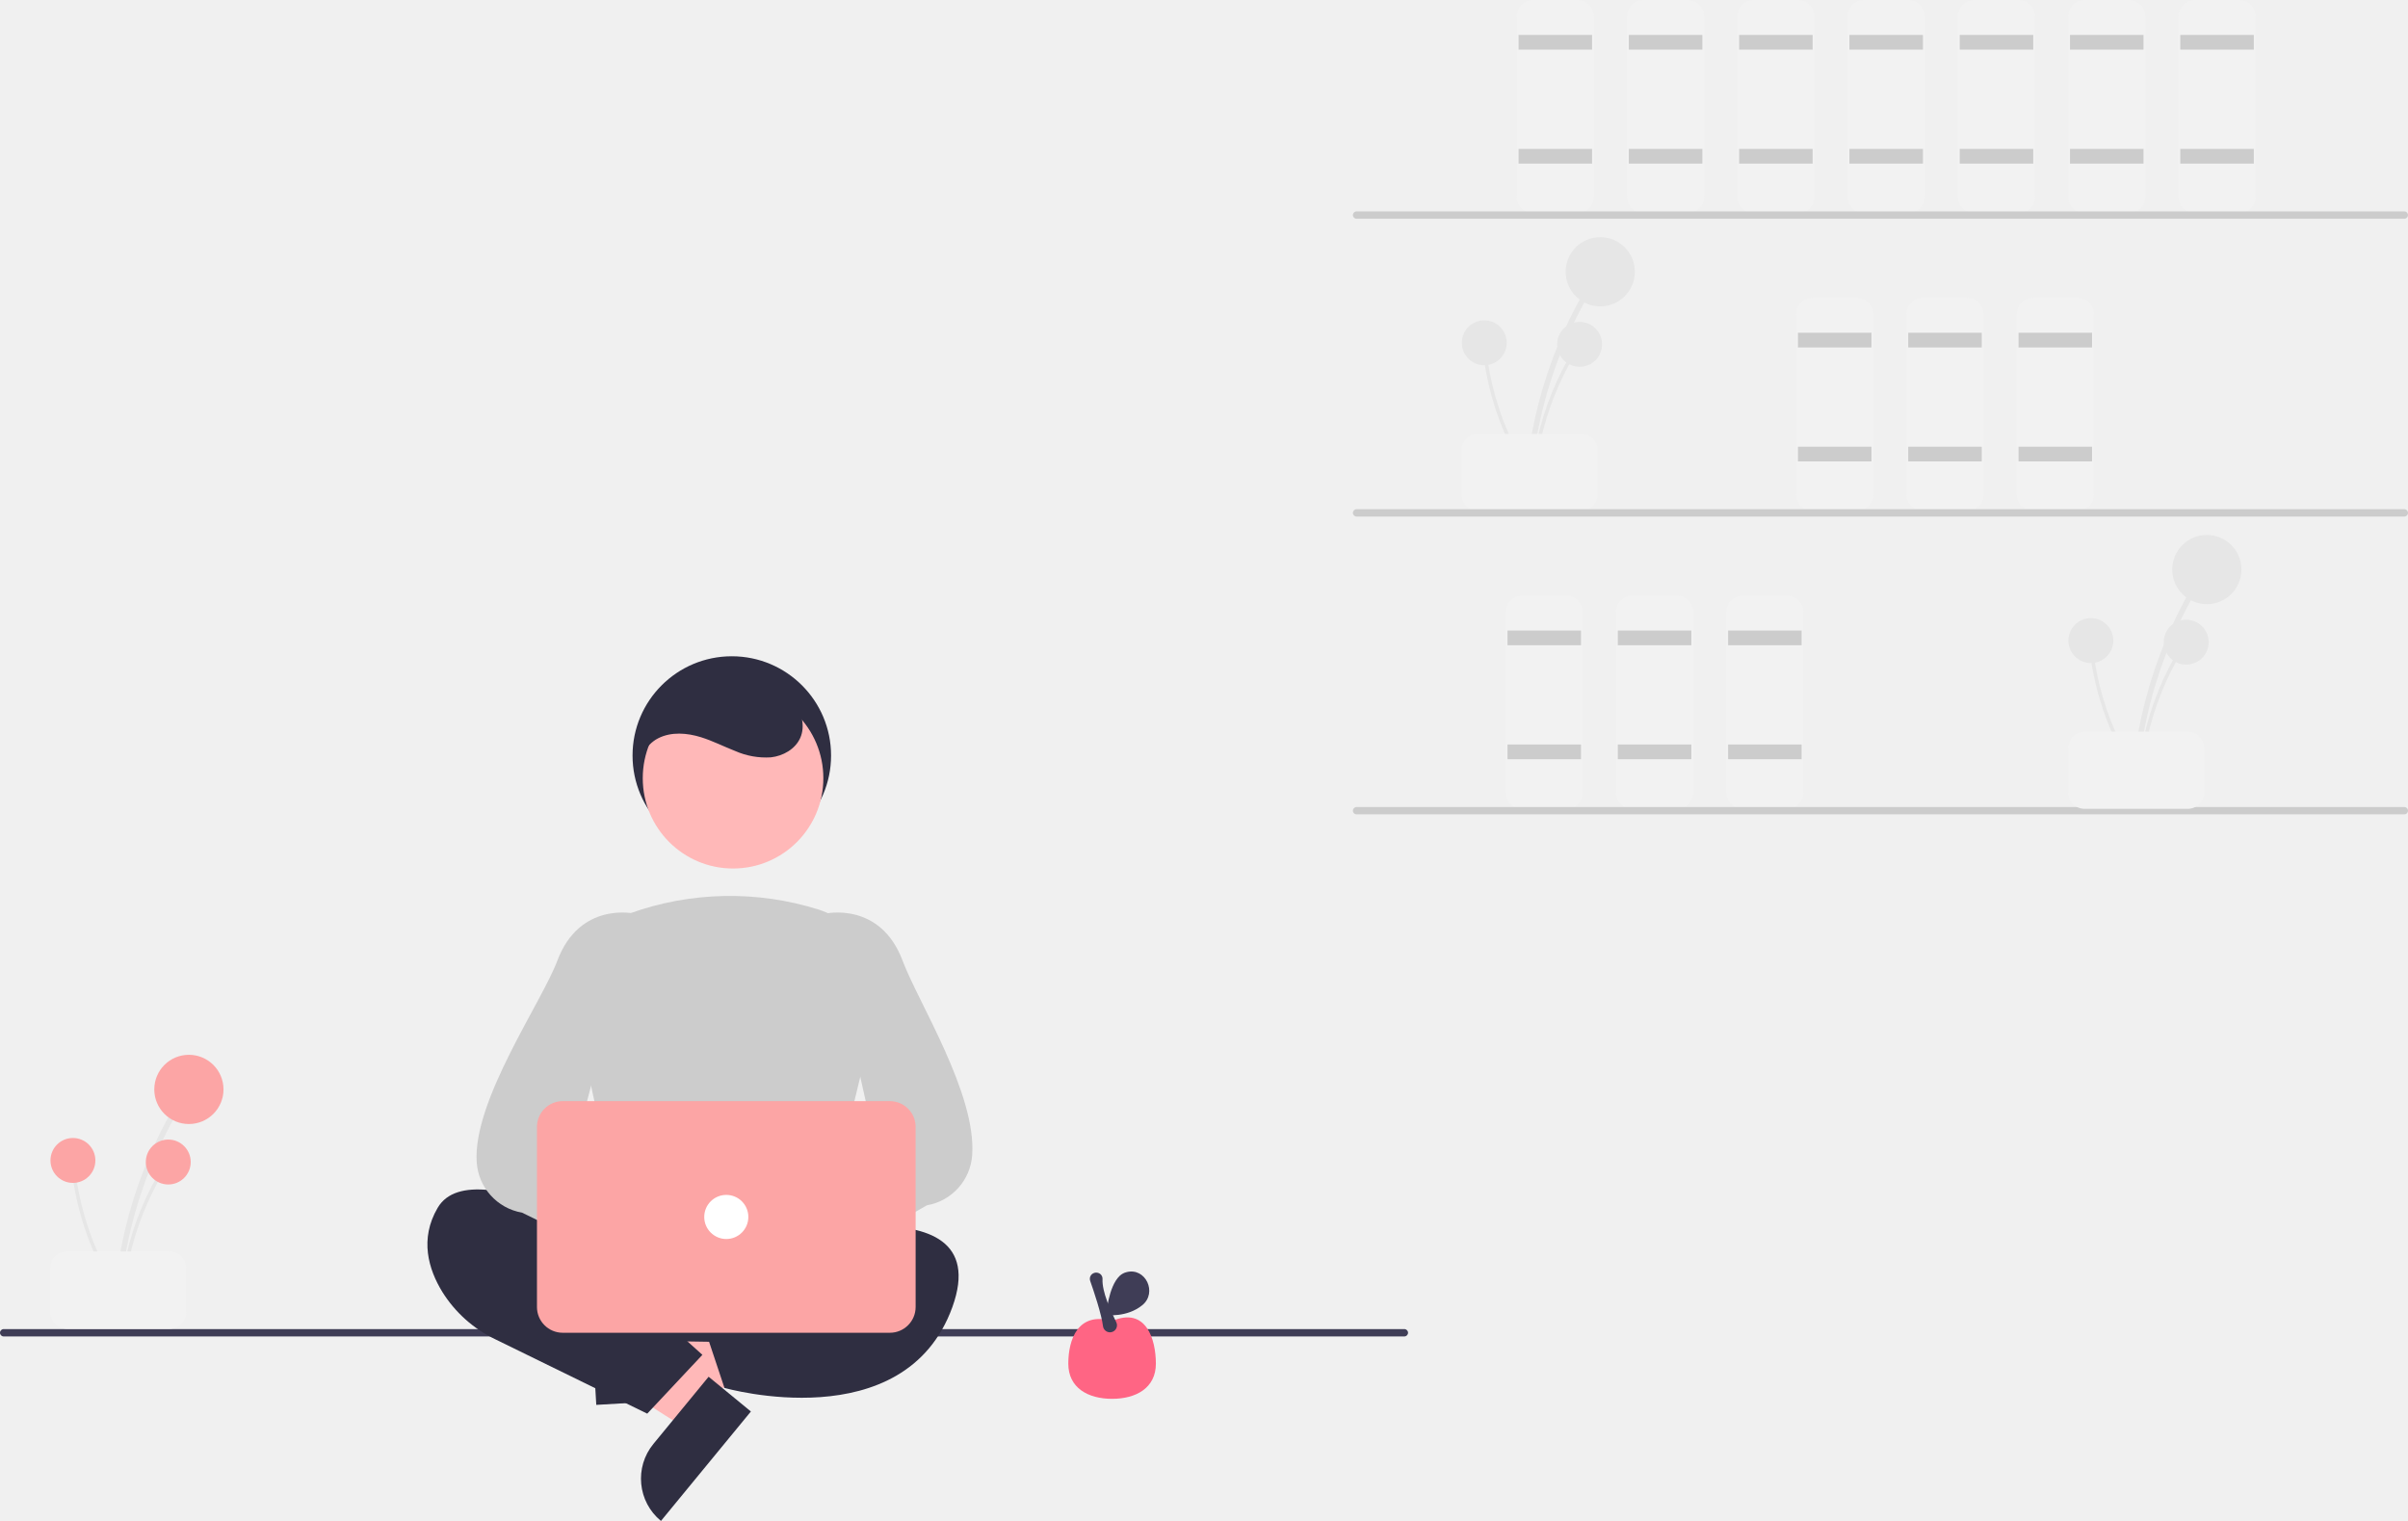
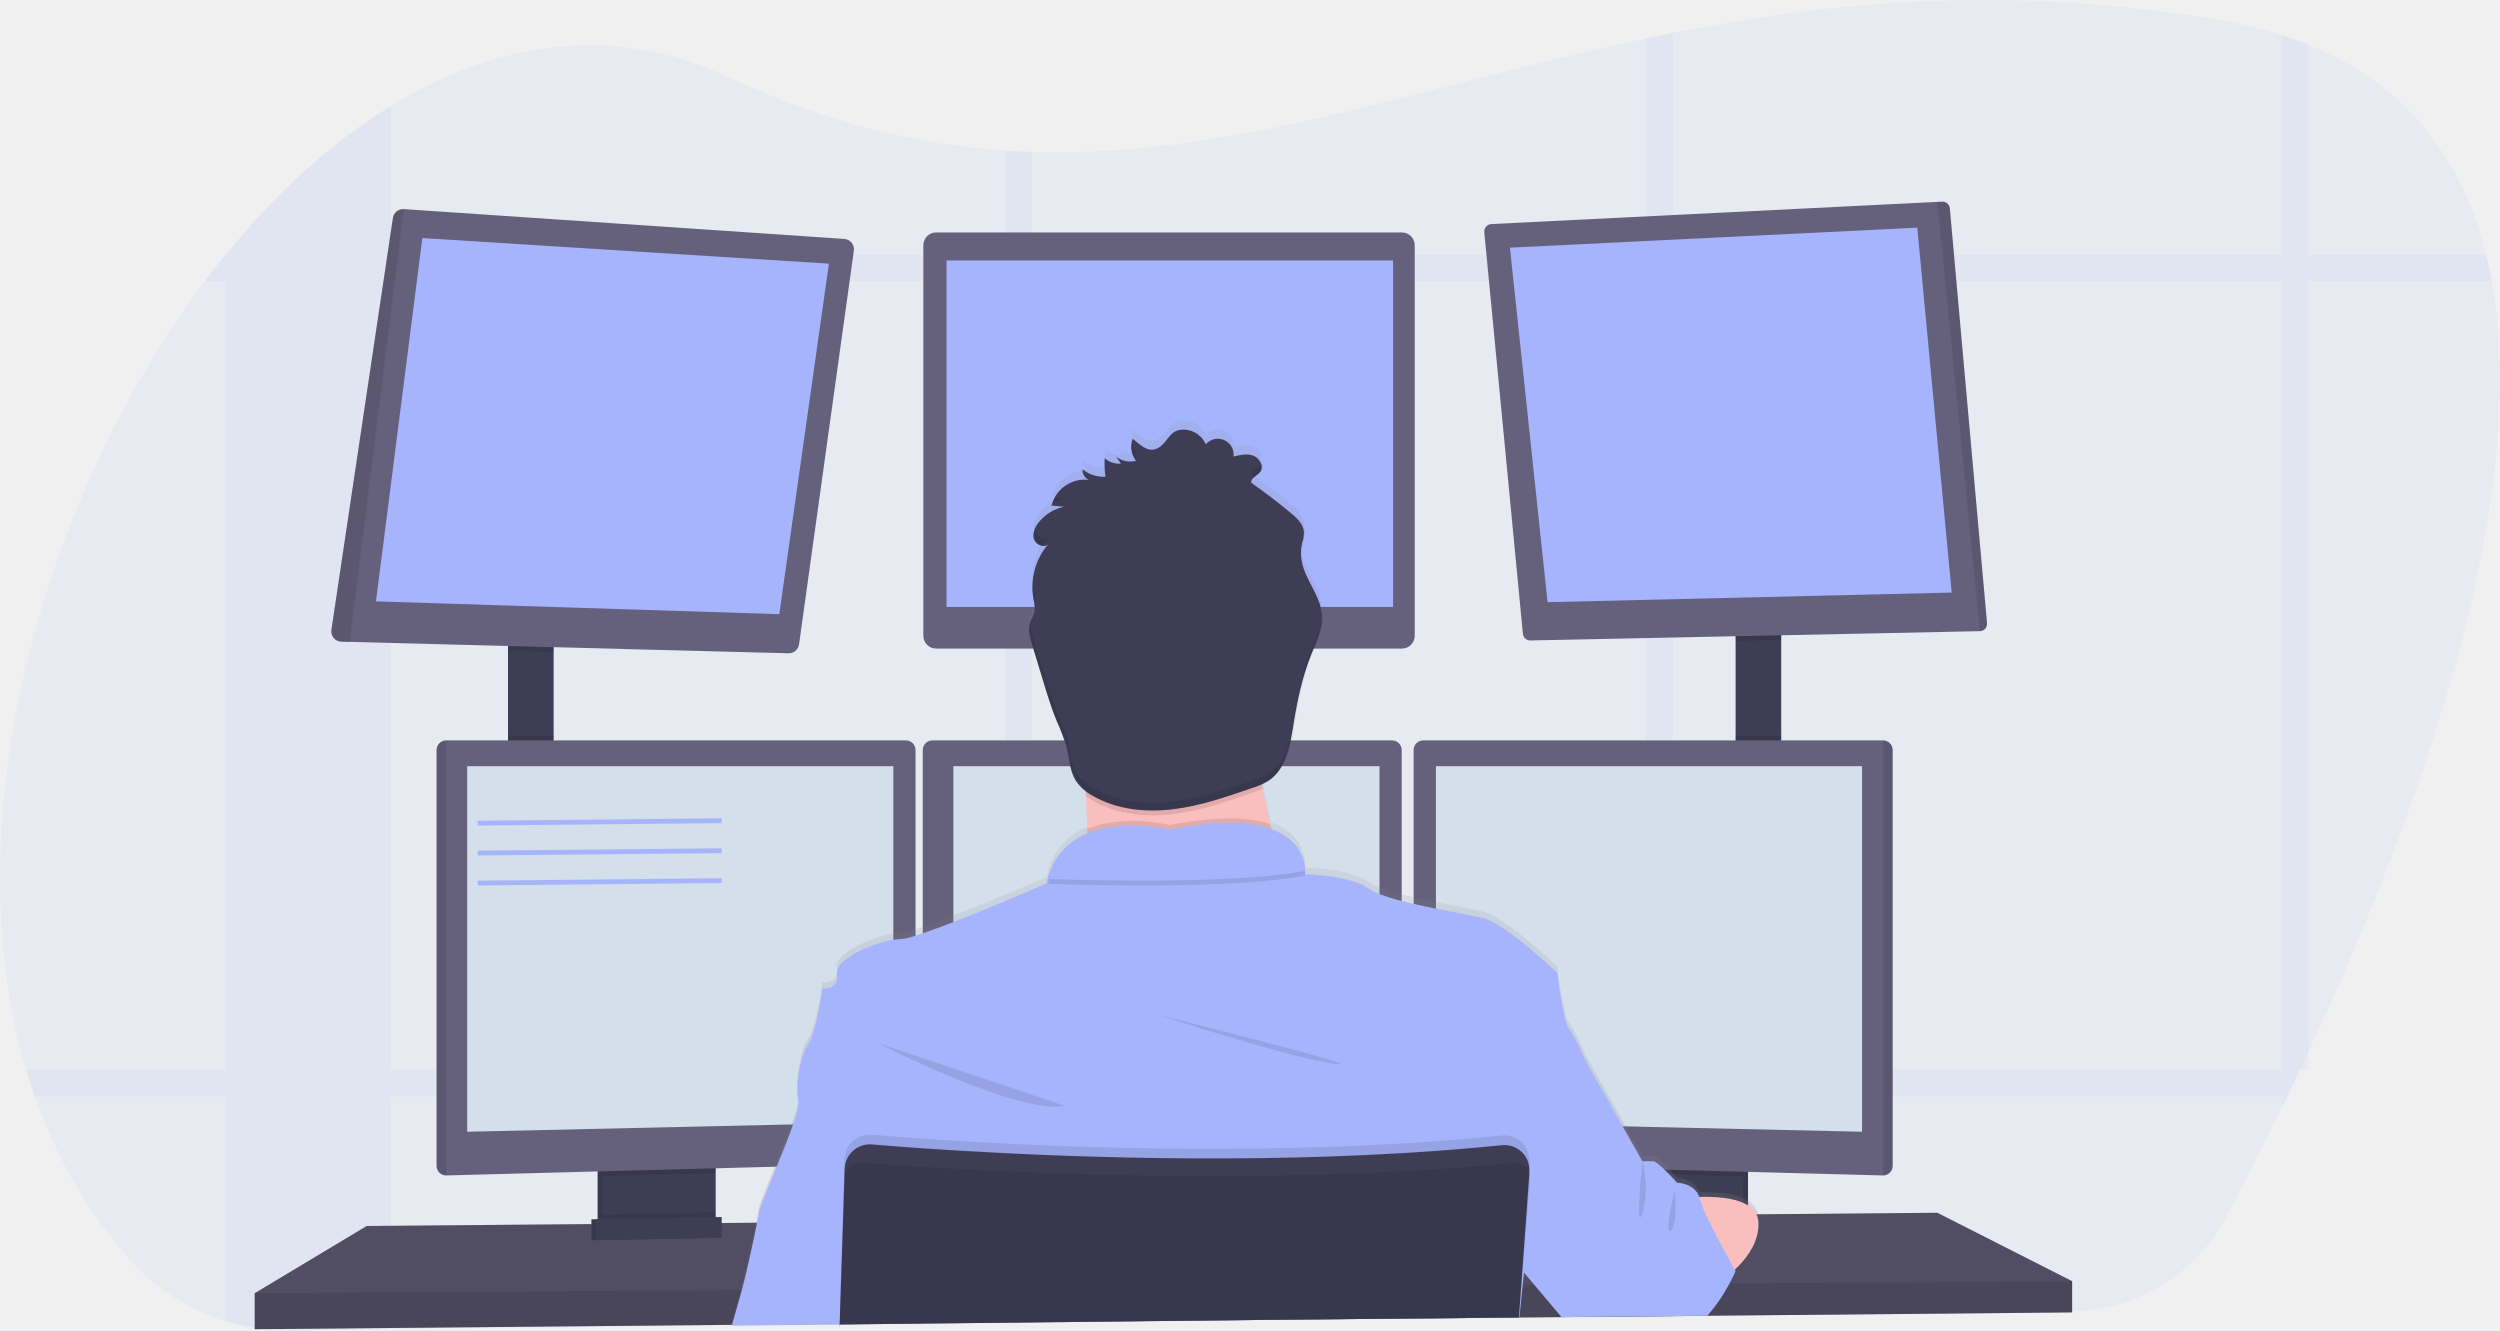
- <svg xmlns="http://www.w3.org/2000/svg" id="e4e579b4-5122-4d29-876c-085905a2d49a" data-name="Layer 1" width="655" height="413.68" viewBox="0 0 655 413.68">
-   <path d="M689.063,372.583a122.041,122.041,0,0,1,10.101-38.517q2.28-5.092,5.018-9.961a.744.744,0,0,0-1.284-.75,123.729,123.729,0,0,0-13.768,37.982q-1.034,5.584-1.554,11.246c-.088.952,1.399.946,1.486,0Z" transform="translate(-272.5 -243.1602)" fill="#e6e6e6" />
-   <circle cx="435.282" cy="73.914" r="9.414" fill="#e6e6e6" />
-   <path d="M690.026,372.833a79.174,79.174,0,0,1,6.553-24.988q1.479-3.304,3.255-6.462a.483.483,0,0,0-.833-.487,80.268,80.268,0,0,0-8.932,24.641q-.671,3.622-1.008,7.296c-.057.618.908.614.964,0Z" transform="translate(-272.5 -243.1602)" fill="#e6e6e6" />
-   <circle cx="429.67" cy="93.662" r="6.108" fill="#e6e6e6" />
-   <path d="M688.809,372.257a79.174,79.174,0,0,1-10.202-23.733q-.866-3.515-1.408-7.097a.483.483,0,0,0-.956.128,80.268,80.268,0,0,0,8.113,24.922q1.699,3.269,3.693,6.373c.335.522,1.093-.074.76-.593Z" transform="translate(-272.5 -243.1602)" fill="#e6e6e6" />
-   <circle cx="403.735" cy="93.233" r="6.108" fill="#e6e6e6" />
-   <path d="M670.059,377.66v-12a4.505,4.505,0,0,1,4.5-4.5h28a4.505,4.505,0,0,1,4.5,4.5v12a4.505,4.505,0,0,1-4.5,4.5h-28A4.505,4.505,0,0,1,670.059,377.66Z" transform="translate(-272.5 -243.1602)" fill="#f2f2f2" style="isolation:isolate" />
-   <path d="M701.559,301.16h-12a4.505,4.505,0,0,1-4.5-4.5v-49a4.505,4.505,0,0,1,4.5-4.5h12a4.505,4.505,0,0,1,4.5,4.5v49A4.505,4.505,0,0,1,701.559,301.16Z" transform="translate(-272.5 -243.1602)" fill="#f2f2f2" style="isolation:isolate" />
-   <rect x="413.059" y="9.5" width="20" height="4" fill="#ccc" />
-   <rect x="413.059" y="40.5" width="20" height="4" fill="#ccc" />
-   <path d="M731.559,301.16h-12a4.505,4.505,0,0,1-4.5-4.5v-49a4.505,4.505,0,0,1,4.5-4.5h12a4.505,4.505,0,0,1,4.5,4.5v49A4.505,4.505,0,0,1,731.559,301.16Z" transform="translate(-272.5 -243.1602)" fill="#f2f2f2" style="isolation:isolate" />
-   <rect x="443.059" y="9.5" width="20" height="4" fill="#ccc" />
-   <rect x="443.059" y="40.5" width="20" height="4" fill="#ccc" />
-   <path d="M761.559,301.16h-12a4.505,4.505,0,0,1-4.5-4.5v-49a4.505,4.505,0,0,1,4.5-4.5h12a4.505,4.505,0,0,1,4.5,4.5v49A4.505,4.505,0,0,1,761.559,301.16Z" transform="translate(-272.5 -243.1602)" fill="#f2f2f2" style="isolation:isolate" />
-   <rect x="473.059" y="9.5" width="20" height="4" fill="#ccc" />
-   <rect x="473.059" y="40.5" width="20" height="4" fill="#ccc" />
-   <path d="M777.559,382.16h-12a4.505,4.505,0,0,1-4.5-4.5v-49a4.505,4.505,0,0,1,4.5-4.5h12a4.505,4.505,0,0,1,4.5,4.5v49A4.505,4.505,0,0,1,777.559,382.16Z" transform="translate(-272.5 -243.1602)" fill="#f2f2f2" style="isolation:isolate" />
-   <rect x="489.059" y="90.5" width="20" height="4" fill="#ccc" />
-   <rect x="489.059" y="121.5" width="20" height="4" fill="#ccc" />
-   <path d="M807.559,382.16h-12a4.505,4.505,0,0,1-4.5-4.5v-49a4.505,4.505,0,0,1,4.5-4.5h12a4.505,4.505,0,0,1,4.5,4.5v49A4.505,4.505,0,0,1,807.559,382.16Z" transform="translate(-272.5 -243.1602)" fill="#f2f2f2" style="isolation:isolate" />
-   <rect x="519.059" y="90.5" width="20" height="4" fill="#ccc" />
-   <rect x="519.059" y="121.5" width="20" height="4" fill="#ccc" />
-   <path d="M837.559,382.16h-12a4.505,4.505,0,0,1-4.5-4.5v-49a4.505,4.505,0,0,1,4.5-4.5h12a4.505,4.505,0,0,1,4.5,4.5v49A4.505,4.505,0,0,1,837.559,382.16Z" transform="translate(-272.5 -243.1602)" fill="#f2f2f2" style="isolation:isolate" />
-   <rect x="549.059" y="90.5" width="20" height="4" fill="#ccc" />
-   <rect x="549.059" y="121.5" width="20" height="4" fill="#ccc" />
-   <path d="M698.559,463.16h-12a4.505,4.505,0,0,1-4.5-4.5v-49a4.505,4.505,0,0,1,4.5-4.5h12a4.505,4.505,0,0,1,4.5,4.5v49A4.505,4.505,0,0,1,698.559,463.16Z" transform="translate(-272.5 -243.1602)" fill="#f2f2f2" style="isolation:isolate" />
-   <rect x="410.059" y="171.5" width="20" height="4" fill="#ccc" />
-   <rect x="410.059" y="202.5" width="20" height="4" fill="#ccc" />
-   <path d="M728.559,463.16h-12a4.505,4.505,0,0,1-4.5-4.5v-49a4.505,4.505,0,0,1,4.5-4.5h12a4.505,4.505,0,0,1,4.5,4.5v49A4.505,4.505,0,0,1,728.559,463.16Z" transform="translate(-272.5 -243.1602)" fill="#f2f2f2" style="isolation:isolate" />
-   <rect x="440.059" y="171.5" width="20" height="4" fill="#ccc" />
-   <rect x="440.059" y="202.5" width="20" height="4" fill="#ccc" />
-   <path d="M758.559,463.16h-12a4.505,4.505,0,0,1-4.5-4.5v-49a4.505,4.505,0,0,1,4.5-4.5h12a4.505,4.505,0,0,1,4.5,4.5v49A4.505,4.505,0,0,1,758.559,463.16Z" transform="translate(-272.5 -243.1602)" fill="#f2f2f2" style="isolation:isolate" />
-   <rect x="470.059" y="171.5" width="20" height="4" fill="#ccc" />
-   <rect x="470.059" y="202.5" width="20" height="4" fill="#ccc" />
-   <path d="M791.559,301.16h-12a4.505,4.505,0,0,1-4.5-4.5v-49a4.505,4.505,0,0,1,4.5-4.5h12a4.505,4.505,0,0,1,4.5,4.5v49A4.505,4.505,0,0,1,791.559,301.16Z" transform="translate(-272.5 -243.1602)" fill="#f2f2f2" style="isolation:isolate" />
-   <rect x="503.059" y="9.5" width="20" height="4" fill="#ccc" />
-   <rect x="503.059" y="40.5" width="20" height="4" fill="#ccc" />
-   <path d="M821.559,301.16h-12a4.505,4.505,0,0,1-4.5-4.5v-49a4.505,4.505,0,0,1,4.5-4.5h12a4.505,4.505,0,0,1,4.5,4.5v49A4.505,4.505,0,0,1,821.559,301.16Z" transform="translate(-272.5 -243.1602)" fill="#f2f2f2" style="isolation:isolate" />
-   <rect x="533.059" y="9.5" width="20" height="4" fill="#ccc" />
-   <rect x="533.059" y="40.5" width="20" height="4" fill="#ccc" />
-   <path d="M851.559,301.16h-12a4.505,4.505,0,0,1-4.5-4.5v-49a4.505,4.505,0,0,1,4.5-4.5h12a4.505,4.505,0,0,1,4.5,4.5v49A4.505,4.505,0,0,1,851.559,301.16Z" transform="translate(-272.5 -243.1602)" fill="#f2f2f2" style="isolation:isolate" />
-   <rect x="563.059" y="9.5" width="20" height="4" fill="#ccc" />
-   <rect x="563.059" y="40.5" width="20" height="4" fill="#ccc" />
-   <path d="M881.559,301.16h-12a4.505,4.505,0,0,1-4.5-4.5v-49a4.505,4.505,0,0,1,4.5-4.5h12a4.505,4.505,0,0,1,4.5,4.5v49A4.505,4.505,0,0,1,881.559,301.16Z" transform="translate(-272.5 -243.1602)" fill="#f2f2f2" style="isolation:isolate" />
-   <rect x="593.059" y="9.5" width="20" height="4" fill="#ccc" />
-   <rect x="593.059" y="40.5" width="20" height="4" fill="#ccc" />
-   <path d="M926.5,302.66h-285a1,1,0,0,1,0-2h285a1,1,0,0,1,0,2Z" transform="translate(-272.5 -243.1602)" fill="#ccc" />
-   <path d="M926.5,383.66h-285a1,1,0,0,1,0-2h285a1,1,0,0,1,0,2Z" transform="translate(-272.5 -243.1602)" fill="#ccc" />
-   <path d="M926.5,464.66h-285a1,1,0,0,1,0-2h285a1,1,0,0,1,0,2Z" transform="translate(-272.5 -243.1602)" fill="#ccc" />
-   <path d="M854.063,453.583a122.041,122.041,0,0,1,10.101-38.517q2.28-5.092,5.018-9.961a.744.744,0,0,0-1.284-.75,123.729,123.729,0,0,0-13.768,37.982q-1.034,5.584-1.554,11.246c-.088.952,1.399.946,1.486,0Z" transform="translate(-272.5 -243.1602)" fill="#e6e6e6" />
-   <circle cx="600.282" cy="154.914" r="9.414" fill="#e6e6e6" />
-   <path d="M855.026,453.833a79.174,79.174,0,0,1,6.553-24.988q1.479-3.304,3.255-6.462a.483.483,0,0,0-.833-.487,80.268,80.268,0,0,0-8.932,24.641q-.671,3.622-1.008,7.296c-.057.618.908.614.964,0Z" transform="translate(-272.5 -243.1602)" fill="#e6e6e6" />
-   <circle cx="594.67" cy="174.662" r="6.108" fill="#e6e6e6" />
-   <path d="M853.809,453.257a79.174,79.174,0,0,1-10.202-23.733q-.866-3.515-1.408-7.097a.483.483,0,0,0-.956.128,80.268,80.268,0,0,0,8.113,24.922q1.699,3.269,3.693,6.373c.335.522,1.093-.074.76-.593Z" transform="translate(-272.5 -243.1602)" fill="#e6e6e6" />
-   <circle cx="568.735" cy="174.233" r="6.108" fill="#e6e6e6" />
-   <path d="M835.059,458.66v-12a4.505,4.505,0,0,1,4.5-4.5h28a4.505,4.505,0,0,1,4.5,4.5v12a4.505,4.505,0,0,1-4.5,4.5h-28A4.505,4.505,0,0,1,835.059,458.66Z" transform="translate(-272.5 -243.1602)" fill="#f2f2f2" style="isolation:isolate" />
-   <path d="M654.5,606.66h-381a1,1,0,0,1,0-2h381a1,1,0,0,1,0,2Z" transform="translate(-272.5 -243.1602)" fill="#3f3d56" />
-   <circle cx="199.059" cy="205.5" r="27" fill="#2f2e41" />
-   <polygon points="173.405 378.826 172.69 366.588 219.556 358.003 220.612 376.067 173.405 378.826" fill="#ffb8b8" />
-   <path d="M436.622,598.163h23.644a0,0,0,0,1,0,0v14.887a0,0,0,0,1,0,0H421.735a0,0,0,0,1,0,0v0A14.887,14.887,0,0,1,436.622,598.163Z" transform="translate(747.3404 -113.1422) rotate(86.65462)" fill="#2f2e41" />
-   <polygon points="193.789 378.714 186.004 388.185 145.768 362.666 157.257 348.688 193.789 378.714" fill="#ffb8b8" />
-   <path d="M454.39,629.787h23.644a0,0,0,0,1,0,0v14.887a0,0,0,0,1,0,0H439.503a0,0,0,0,1,0,0v0A14.887,14.887,0,0,1,454.39,629.787Z" transform="translate(-597.3196 343.8614) rotate(-50.58212)" fill="#2f2e41" />
-   <path d="M443.887,577.83l-5.32,25.079a4,4,0,0,0,3.848,4.83l52.298.844a4,4,0,0,0,4.004-4.695l-4.575-25.922a4,4,0,0,0-3.939-3.305H447.8A4,4,0,0,0,443.887,577.83Z" transform="translate(-272.5 -243.1602)" fill="#2f2e41" />
-   <path d="M452.559,586.66s-51-32-61-15c-5,8.5-2.5,16.75,1.25,22.875a34.631,34.631,0,0,0,14.402,12.891l41.347,20.234,15-16-10-9Z" transform="translate(-272.5 -243.1602)" fill="#2f2e41" />
-   <path d="M478.559,581.66s66-19,53,17-62,22-62,22l-5-15,17-12Z" transform="translate(-272.5 -243.1602)" fill="#2f2e41" />
-   <circle cx="199.398" cy="211.665" r="24.561" fill="#ffb8b8" />
-   <path d="M473.185,585.629a131.994,131.994,0,0,1-30.257-3.986l-.292-.08-13.706-63.045a23.225,23.225,0,0,1,14.933-26.943,80.46,80.46,0,0,1,51.3-1.024h0a23.47,23.47,0,0,1,15.635,27.765l-15.308,63.195-.216.103C488.911,584.626,480.956,585.629,473.185,585.629Z" transform="translate(-272.5 -243.1602)" fill="#ccc" />
-   <path d="M454.774,590.527a10.056,10.056,0,0,1,14.475-5.312l26.987-23.425,2.442,18.408-26.001,19.422a10.11,10.11,0,0,1-17.902-9.094Z" transform="translate(-272.5 -243.1602)" fill="#ffb8b8" />
-   <path d="M480.512,595.636a4.534,4.534,0,0,1-1.296-.19,4.453,4.453,0,0,1-2.962-2.816l-3.257-9.229a4.472,4.472,0,0,1,1.302-4.902l36.769-22.074L496.573,491.763l.369-.089c.15-.037,15-3.417,21.086,12.811,4.261,11.365,20.031,36.077,18.919,52.776a14.885,14.885,0,0,1-12.322,13.728l-41.388,23.713A4.456,4.456,0,0,1,480.512,595.636Z" transform="translate(-272.5 -243.1602)" fill="#ccc" />
-   <path d="M484.636,588.333a10.056,10.056,0,0,0-14.475-5.312l-26.986-23.425-2.442,18.408,26.001,19.422a10.11,10.11,0,0,0,17.902-9.094Z" transform="translate(-272.5 -243.1602)" fill="#ffb8b8" />
-   <path d="M461.606,595.636a4.456,4.456,0,0,1-2.724-.935l-44.388-21.713a14.885,14.885,0,0,1-12.322-13.728c-1.113-16.699,17.657-43.411,21.919-54.776,6.085-16.228,20.936-12.849,21.086-12.811l.369.089L428.051,558.424l39.769,20.074a4.472,4.472,0,0,1,1.302,4.902l-3.257,9.229a4.453,4.453,0,0,1-2.962,2.816A4.535,4.535,0,0,1,461.606,595.636Z" transform="translate(-272.5 -243.1602)" fill="#ccc" />
-   <path d="M514.559,605.66h-89a7.008,7.008,0,0,1-7-7v-49a7.008,7.008,0,0,1,7-7h89a7.008,7.008,0,0,1,7,7v49A7.008,7.008,0,0,1,514.559,605.66Z" transform="translate(-272.5 -243.1602)" fill="#fca5a5" />
-   <circle cx="197.559" cy="331" r="6" fill="#fff" />
-   <path d="M447.091,453.826c-1.456-3.692.933-8.092,4.476-9.881s7.818-1.448,11.608-.27c3.185.991,6.17,2.526,9.277,3.738a20.762,20.762,0,0,0,9.753,1.737c3.314-.374,6.613-2.233,7.969-5.28,1.406-3.159.45-7.013-1.715-9.709a18.799,18.799,0,0,0-8.612-5.535c-7.308-2.574-15.748-2.65-22.532,1.093s-11.394,11.71-9.992,19.33" transform="translate(-272.5 -243.1602)" fill="#2f2e41" />
-   <path d="M305.162,594.979A122.042,122.042,0,0,1,315.263,556.461q2.28-5.092,5.018-9.961a.744.744,0,0,0-1.284-.75,123.728,123.728,0,0,0-13.768,37.982q-1.034,5.584-1.554,11.246c-.088.952,1.399.946,1.486,0Z" transform="translate(-272.5 -243.1602)" fill="#e6e6e6" />
-   <circle cx="51.381" cy="296.31" r="9.414" fill="#fca5a5" />
-   <path d="M306.125,595.229a79.174,79.174,0,0,1,6.553-24.988q1.479-3.304,3.255-6.462a.483.483,0,0,0-.833-.487,80.269,80.269,0,0,0-8.932,24.641q-.671,3.622-1.008,7.296c-.057.618.908.614.964,0Z" transform="translate(-272.5 -243.1602)" fill="#e6e6e6" />
-   <circle cx="45.769" cy="316.058" r="6.108" fill="#fca5a5" />
-   <path d="M304.908,594.652a79.174,79.174,0,0,1-10.202-23.733q-.866-3.515-1.408-7.097a.483.483,0,0,0-.956.128,80.268,80.268,0,0,0,8.113,24.922q1.699,3.269,3.693,6.373c.335.522,1.093-.074.76-.593Z" transform="translate(-272.5 -243.1602)" fill="#e6e6e6" />
-   <circle cx="19.835" cy="315.629" r="6.108" fill="#fca5a5" />
-   <path d="M286.159,600.056v-12a4.505,4.505,0,0,1,4.5-4.5h28a4.505,4.505,0,0,1,4.5,4.5v12a4.505,4.505,0,0,1-4.5,4.5h-28A4.505,4.505,0,0,1,286.159,600.056Z" transform="translate(-272.5 -243.1602)" fill="#f2f2f2" style="isolation:isolate" />
-   <path d="M586.909,614.061c0,6.577-5.332,9.567-11.909,9.567s-11.909-2.99-11.909-9.567S565.738,599.81,575,602.456C584.262,598.487,586.909,607.484,586.909,614.061Z" transform="translate(-272.5 -243.1602)" fill="#ff6584" />
-   <path d="M574.42,605.537a1.904,1.904,0,0,1-1.891-1.659c-.394-3.281-2.568-9.708-3.484-12.318l-0-.001a1.703,1.703,0,0,1,.22-1.566,1.787,1.787,0,0,1,2.663-.192,1.705,1.705,0,0,1,.468,1.276c-.179,3.351,2.263,8.765,3.735,11.694a1.908,1.908,0,0,1-1.51,2.756A1.763,1.763,0,0,1,574.42,605.537Z" transform="translate(-272.5 -243.1602)" fill="#3f3d56" />
-   <path d="M583.232,598.146c4.134-3.383.891-10.308-4.283-8.978a4.178,4.178,0,0,0-1.864.994c-3.174,2.998-3.666,10.669-3.666,10.669S579.024,601.59,583.232,598.146Z" transform="translate(-272.5 -243.1602)" fill="#3f3d56" />
+ <svg xmlns="http://www.w3.org/2000/svg" id="59725d3d-bdd8-4af0-9b66-49b8d09410bc" data-name="Layer 1" width="1041.32" height="554.17" viewBox="0 0 1041.32 554.17">
+   <defs>
+     <linearGradient id="dff037aa-d578-4bab-81e7-399360663117" x1="597.75" y1="725.44" x2="597.75" y2="347.69" gradientUnits="userSpaceOnUse">
+       <stop offset="0" stop-color="gray" stop-opacity="0.25" />
+       <stop offset="0.54" stop-color="gray" stop-opacity="0.12" />
+       <stop offset="1" stop-color="gray" stop-opacity="0.1" />
+     </linearGradient>
+   </defs>
+   <path d="M1040.82,611.12q-1.74,3.75-3.47,7.4-2.7,5.67-5.33,11.12c-.78,1.61-1.56,3.19-2.32,4.77-8.6,17.57-16.63,33.11-23.45,45.89A73.21,73.21,0,0,1,942.44,719l-151.65,1.65h-1.6l-13,.14-11.12.12-34.1.37-1.38,0-17.36.19h-.53l-107,1.16-95.51,1-11.11.12-69,.75H429l-44.75.48h-.48l-141.5,1.53-42.33.46a88.07,88.07,0,0,1-26.67-3.82,86.39,86.39,0,0,1-39.09-24.75C116,678.37,102.75,655,93.85,629.64q-1.93-5.49-3.6-11.12C59.44,514.37,97,380,164.6,290.08q4.25-5.64,8.64-11l.07-.08c20.79-25.52,44.1-46.84,68.93-62,44-26.91,92.75-34.49,140.7-11.9,40.57,19.12,78.45,28.11,115.17,30.55,3.71.24,7.42.42,11.11.53,84.23,2.65,163.17-27.7,255.87-47.29,3.69-.78,7.39-1.55,11.12-2.28,66.13-13.16,139.49-20.1,226.73-5.51a189.09,189.09,0,0,1,26.76,6.4q5.77,1.86,11.12,4c41.64,16.94,64.35,48.24,74,87.46q1.37,5.46,2.37,11.11C1134.3,384.41,1084.19,518.23,1040.82,611.12Z" transform="translate(-79.34 -172.91)" fill="#a5b4fc" opacity="0.1" />
+   <g opacity="0.1">
+     <path d="M242.24,217V726.62l-42.33.46a88.07,88.07,0,0,1-26.67-3.82V279h.07C194.1,253.45,217.41,232.13,242.24,217Z" transform="translate(-79.34 -172.91)" fill="#a5b4fc" />
+     <path d="M1117.24,290.08H164.6q4.25-5.64,8.64-11V279h941.63Q1116.24,284.43,1117.24,290.08Z" transform="translate(-79.34 -172.91)" fill="#a5b4fc" />
+     <path d="M1040.82,191.51v427h-3.47q-2.7,5.67-5.33,11.12c-.78,1.61-1.56,3.19-2.32,4.77V187.47Q1035.47,189.33,1040.82,191.51Z" transform="translate(-79.34 -172.91)" fill="#a5b4fc" />
+     <path d="M776.21,186.58V720.83l-11.12.12V188.86C768.78,188.08,772.48,187.31,776.21,186.58Z" transform="translate(-79.34 -172.91)" fill="#a5b4fc" />
+     <path d="M509.22,236.15V723.73l-11.11.12V235.62C501.82,235.86,505.53,236,509.22,236.15Z" transform="translate(-79.34 -172.91)" fill="#a5b4fc" />
+     <path d="M1037.35,618.52q-2.7,5.67-5.33,11.12H93.85q-1.93-5.49-3.6-11.12Z" transform="translate(-79.34 -172.91)" fill="#a5b4fc" />
+   </g>
+   <rect x="211.6" y="265.83" width="19" height="57.66" fill="#3f3d56" />
+   <rect x="722.93" y="262.83" width="19" height="61" fill="#3f3d56" />
+   <polygon points="863.1 533.65 863.1 546.65 711.18 548.05 709.56 548.08 651.82 548.61 650.44 548.63 632.89 548.78 632.37 548.78 525.39 549.77 349.78 551.4 349.63 551.4 304.98 551.82 304.5 551.83 106.1 553.65 106.1 538.65 152.75 510.65 246.35 509.87 248.35 509.86 249.01 509.85 251.01 509.82 295.95 509.45 297.96 509.44 298.6 509.43 300.6 509.42 315.01 509.3 315.39 509.29 350.94 508.99 351.23 508.99 628.63 506.65 635.42 506.6 636.1 506.6 641.28 506.55 678.93 506.24 680.93 506.21 682.78 506.19 683.74 506.19 695.45 506.1 697.77 506.07 700.88 506.05 710.63 505.96 726.1 505.83 728.1 505.81 731.58 505.79 732.23 505.79 806.94 505.15 863.1 533.65" fill="#65617d" />
+   <polygon points="863.1 533.65 863.1 546.65 711.18 548.05 709.56 548.08 651.82 548.61 650.44 548.63 632.89 548.78 632.37 548.78 525.39 549.77 349.78 551.4 349.63 551.4 304.98 551.82 304.5 551.83 106.1 553.65 106.1 538.65 152.75 510.65 246.35 509.87 248.35 509.86 249.01 509.85 251.01 509.82 295.95 509.45 297.96 509.44 298.6 509.43 300.6 509.42 315.01 509.3 315.39 509.29 350.94 508.99 351.23 508.99 628.63 506.65 635.42 506.6 636.1 506.6 641.28 506.55 678.93 506.24 680.93 506.21 682.78 506.19 683.74 506.19 695.45 506.1 697.77 506.07 700.88 506.05 710.63 505.96 726.1 505.83 728.1 505.81 731.58 505.79 732.23 505.79 806.94 505.15 863.1 533.65" opacity="0.2" />
+   <path d="M375.44,656.57v24.49a6.13,6.13,0,0,1-3.5,5.54,6,6,0,0,1-2.5.6l-34.9.74a6,6,0,0,1-2.7-.57,6.12,6.12,0,0,1-3.57-5.57V656.57Z" transform="translate(-79.34 -172.91)" fill="#3f3d56" />
+   <path d="M375.44,656.57v24.49a6.13,6.13,0,0,1-3.5,5.54,6,6,0,0,1-2.5.6l-34.9.74a6,6,0,0,1-2.7-.57,6.12,6.12,0,0,1-3.57-5.57V656.57Z" transform="translate(-79.34 -172.91)" opacity="0.1" />
+   <path d="M377.44,656.57v24.49a6.13,6.13,0,0,1-3.5,5.54,6,6,0,0,1-2.5.6l-34.9.74a6,6,0,0,1-2.7-.57,6.12,6.12,0,0,1-3.57-5.57V656.57Z" transform="translate(-79.34 -172.91)" fill="#3f3d56" />
+   <rect x="680.93" y="483.66" width="47.17" height="31.5" fill="#3f3d56" />
+   <rect x="680.93" y="483.66" width="47.17" height="31.5" opacity="0.1" />
+   <rect x="678.93" y="483.66" width="47.17" height="31.5" fill="#3f3d56" />
+   <polygon points="230.6 265.82 230.6 271.55 211.6 271.06 211.6 265.82 230.6 265.82" opacity="0.1" />
+   <path d="M435,277.31l-22.83,164a4.3,4.3,0,0,1-4.37,3.71L225,440.28l-3.47-.09a4.3,4.3,0,0,1-4.16-4.87L243,263.64a4.3,4.3,0,0,1,4.54-3.63L431,272.43A4.29,4.29,0,0,1,435,277.31Z" transform="translate(-79.34 -172.91)" fill="#65617d" />
+   <polygon points="175.93 99.16 156.6 250.49 324.6 255.82 345.26 109.82 175.93 99.16" fill="#a5b4fc" />
+   <rect x="384.6" y="96.82" width="204.67" height="173.33" rx="5.33" ry="5.33" fill="#65617d" />
+   <rect x="394.26" y="108.49" width="186" height="144.33" fill="#a5b4fc" />
+   <polygon points="741.93 262.82 741.93 266.61 722.93 267 722.93 262.82 741.93 262.82" opacity="0.1" />
+   <path d="M907,432.53a3.08,3.08,0,0,1-3,3.28L716.8,439.68a3.08,3.08,0,0,1-3.13-2.79L697.58,269.61a3.08,3.08,0,0,1,2.92-3.37L886.28,257l2-.1a3.07,3.07,0,0,1,3.22,2.8Z" transform="translate(-79.34 -172.91)" fill="#65617d" />
+   <polygon points="628.93 103.16 798.6 94.82 812.93 246.82 644.6 250.82 628.93 103.16" fill="#a5b4fc" />
+   <path d="M907,432.53a3.08,3.08,0,0,1-3,3.28L886.28,257l2-.1a3.07,3.07,0,0,1,3.22,2.8Z" transform="translate(-79.34 -172.91)" opacity="0.1" />
+   <path d="M247.57,260,225,440.28l-3.47-.09a4.3,4.3,0,0,1-4.16-4.87L243,263.64A4.3,4.3,0,0,1,247.57,260Z" transform="translate(-79.34 -172.91)" opacity="0.1" />
+   <rect x="211.6" y="306.41" width="19" height="17.08" opacity="0.1" />
+   <polygon points="298.1 483.65 298.1 488.62 250.93 489.88 250.93 483.65 298.1 483.65" opacity="0.1" />
+   <path d="M460.69,485.27v168.2a4,4,0,0,1-3.85,3.95l-191.65,5.1h-.05a4,4,0,0,1-3.95-3.95V485.27a4,4,0,0,1,3.95-3.95h191.6A4,4,0,0,1,460.69,485.27Z" transform="translate(-79.34 -172.91)" fill="#65617d" />
+   <path d="M265.19,481.32v181.2h-.05a4,4,0,0,1-3.95-3.95V485.27a4,4,0,0,1,3.95-3.95Z" transform="translate(-79.34 -172.91)" opacity="0.1" />
+   <polygon points="194.6 319.15 372.1 319.15 372.1 467.4 194.6 471.4 194.6 319.15" fill="#d4dfec" />
+   <rect x="722.93" y="306.41" width="19" height="17.42" opacity="0.1" />
+   <polygon points="726.1 483.65 726.1 490.06 678.93 488.8 678.93 483.65 726.1 483.65" opacity="0.1" />
+   <path d="M867.69,485.27v173.3a4,4,0,0,1-4,3.95h0L672,657.42a4,4,0,0,1-3.85-3.95V485.27a4,4,0,0,1,3.95-3.95h191.6A4,4,0,0,1,867.69,485.27Z" transform="translate(-79.34 -172.91)" fill="#65617d" />
+   <path d="M867.69,485.27v173.3a4,4,0,0,1-4,3.95h0V481.32h0A4,4,0,0,1,867.69,485.27Z" transform="translate(-79.34 -172.91)" opacity="0.1" />
+   <polygon points="775.6 319.15 598.1 319.15 598.1 467.4 775.6 471.4 775.6 319.15" fill="#d4dfec" />
+   <path d="M663.19,485.27v168.2a4,4,0,0,1-3.85,3.95l-191.65,5.1h0a4,4,0,0,1-4-3.95V485.27a4,4,0,0,1,3.95-3.95h191.6A4,4,0,0,1,663.19,485.27Z" transform="translate(-79.34 -172.91)" fill="#65617d" />
+   <polygon points="397.1 319.15 574.6 319.15 574.6 467.4 397.1 471.4 397.1 319.15" fill="#d4dfec" />
+   <polygon points="863.1 533.65 863.1 546.65 711.18 548.05 709.56 548.08 651.82 548.61 650.44 548.63 632.89 548.78 632.37 548.78 525.39 549.77 349.78 551.4 349.63 551.4 304.98 551.82 304.5 551.83 106.1 553.65 106.1 538.65 308.61 537.32 309.09 537.32 350.08 537.04 350.27 537.04 633.35 535.17 633.64 535.17 633.81 535.16 634.28 535.16 639.07 535.13 640.53 535.13 715.02 534.63 719.42 534.61 720.4 534.6 863.1 533.65" opacity="0.1" />
+   <circle cx="487.26" cy="272.16" r="51.33" fill="#fbbebe" />
+   <path d="M383.74,725.09c0-.11.06-.23.1-.35,1-3.59,2.78-9.66,4.11-14.51.17-.6.33-1.19.48-1.75,1.47-5.47,4.33-18.28,5.92-26.27.56-2.81,1-5,1.09-6.1.2-1.69,3.21-8.92,6.62-17.23,2.39-5.84,5-12.22,6.91-17.6a61.38,61.38,0,0,0,2.93-9.85,5.1,5.1,0,0,0,0-2.13,14.69,14.69,0,0,1-.48-3.5v0c-.23-6.2,1.62-16,4.48-20.11,3.5-5,6-23.66,6-23.66s5.18.75,6-3.53a6.15,6.15,0,0,0,.1-1.4,7.41,7.41,0,0,0-.09-1.11c-.89-6.24,14.72-12.88,23.5-14.31a19.67,19.67,0,0,1,3-.28,27.24,27.24,0,0,0,6.25-1.44q1.4-.43,3-1c3.68-1.24,8.08-2.88,12.75-4.68,17.56-6.81,38.82-16,38.82-16,.15-.71.32-1.39.51-2.06a27.71,27.71,0,0,1,16.35-18.93h0c0-.66,0-1.33,0-2,0-3.45-.15-7-.3-10.54,0-.69-.06-1.38-.1-2.07,0-.2,0-.41,0-.61s0-.35,0-.52c0-.7-.07-1.4-.11-2.09l-.18-.14a16.41,16.41,0,0,1-3.9-4.2,15.27,15.27,0,0,1-1.42-3c-1.25-3.39-1.54-7.17-2.38-10.75l-.18-.74a84,84,0,0,0-4-10.58c-2.21-5.42-3.91-11-5.6-16.65q-1.54-5.13-3.11-10.28l-1.58-5.24c-.3-1-.6-2-.83-3v0a13.27,13.27,0,0,1-.26-1.4,0,0,0,0,1,0,0,10,10,0,0,1,.24-4.61,32.09,32.09,0,0,1,1.32-3,7.87,7.87,0,0,0,.5-1.38v0a3,3,0,0,0,.08-.32,5.65,5.65,0,0,0,.11-1.08,18.46,18.46,0,0,0-.52-3.89.07.07,0,0,1,0-.05,2.56,2.56,0,0,0-.05-.27,25.48,25.48,0,0,1-.36-3,28.45,28.45,0,0,1,3.47-15.57l.19-.36a25.22,25.22,0,0,1,1.84-2.78h0c.31-.42.63-.82,1-1.22-1.4,1.34-3.7.75-5-.69a3.61,3.61,0,0,1-.55-.75,3.81,3.81,0,0,1-.23-.45c-.05-.12-.09-.25-.13-.38-.7-2.45.52-5.06,2.12-7.05a18.49,18.49,0,0,1,5.74-4.7h0a3.84,3.84,0,0,1,.4-.21,17.12,17.12,0,0,1,2.64-1.06h0a15.06,15.06,0,0,1,1.63-.44l-3.71-.34-1.5-.14a14.49,14.49,0,0,1,13-10.91h1.08a11.73,11.73,0,0,1,1.57.13,4.44,4.44,0,0,1-2.65-4.33,14.41,14.41,0,0,0,9.19,3.06h.38a30,30,0,0,1-.34-3.27h0a0,0,0,0,1,0,0,0,0,0,0,1,0,0,33.19,33.19,0,0,1,0-4.46,8.44,8.44,0,0,0,6.78,2.26l-2.08-2.9a9.49,9.49,0,0,0,6.56,2.05l.48-.05a7,7,0,0,0,1.19-.23l.09,0c-.19-.24-.36-.49-.53-.75l-.06-.12a9.67,9.67,0,0,1-1-2.09,6.59,6.59,0,0,1-.24-.87h0a8.75,8.75,0,0,1,.45-5.45c3.23,2.7,6.77,6.39,11,3.6s4.37-7.91,11-7.39a10.2,10.2,0,0,1,8.41,6.12,6.75,6.75,0,0,1,7.67-1.75,6.85,6.85,0,0,1,3.88,6.89c2.75-.69,5.71-1.37,8.35-.33s4.34,4.41,2.84,6.66a1.43,1.43,0,0,1-.14.2c-1.23,1.59-3.95,2.46-3.66,4.46l.42.3,1.3.94a.05.05,0,0,1,0,0q7.65,5.52,14.9,11.6c2.48,2.08,5.12,4.58,5.29,7.83a8.64,8.64,0,0,1-.24,2.37h0c-.16.78-.38,1.56-.55,2.34a19.51,19.51,0,0,0-.34,6.05h0c.07.59.16,1.17.27,1.76,1.53,7.73,7.71,14.11,8.32,22l0,.56a17.78,17.78,0,0,1-.07,2.53c-.46,4.8-2.68,9.41-4.48,14-.11.28-.22.56-.32.84-3.47,9-5.47,18.59-7,28.16a100.26,100.26,0,0,1-2,10.09A26.73,26.73,0,0,1,611,492.07a16.22,16.22,0,0,1-3.36,3,18.67,18.67,0,0,1-2.65,1.41s0,0,0,.06c.11.61.2,1.22.31,1.83.06.32.11.64.17,1h0a.14.14,0,0,0,0,.06c.84,4.73,1.8,9.36,2.81,13.76l.51,2.19c12.6,4.55,14.09,13.87,14.18,17.44a9.64,9.64,0,0,1,0,1.43s19,.5,26.5,6a20.34,20.34,0,0,0,4.51,2.3,83,83,0,0,0,9.25,2.89c1.61.42,3.29.83,5,1.23,3,.69,6.18,1.36,9.25,2,8.19,1.65,15.9,3,19.81,4,9.33,2.36,30.67,22.82,30.67,22.82s2.5,20.64,5,23.65,7,13.59,7,13.59l16.54,29.41,7,12.37h4.5c.62,0,1.84.88,3.21,2.1,1.19,1.06,2.51,2.38,3.67,3.58l1.92,2.05,1.2,1.33s7.27.18,9.24,5.93c5.92-.17,13.19.22,18.28,2.5a14.14,14.14,0,0,1,2,1.08,8.68,8.68,0,0,1,4.13,5.66,8.34,8.34,0,0,1,.18,1.44c0,.57,0,1.14,0,1.7-.36,7.57-5.29,13.87-9.82,18.11l.32.57s-.15.36-.44,1c-.08.19-.18.4-.29.64h0c-.59,1.26-1.53,3.15-2.76,5.36a63.31,63.31,0,0,1-9.57,13.17l-.29.3-57.74.53-.17-.2L719.87,708l-5.57-6.64-.17-.21-.16,1.59-.54,5.3-1.3,12.81-.07.64,0,.17-.15,1.48.11-1.48h-.29l-107,1L429.11,724.6l0,.84h-.14l0-.84-44.75.48Z" transform="translate(-79.34 -172.91)" fill="url(#dff037aa-d578-4bab-81e7-399360663117)" />
+   <path d="M617.94,550.07s-99.5,12-90,0c3.44-4.34,4.39-17.2,4.2-31.85-.06-4.45-.22-9.06-.45-13.65-1.1-22-3.75-43.5-3.75-43.5s87-41,77-8.5c-4,13.13-2.69,31.57.35,48.88.89,5.05,1.92,10,3,14.7A344.67,344.67,0,0,0,617.94,550.07Z" transform="translate(-79.34 -172.91)" fill="#fbbebe" />
+   <path d="M617.94,550.07s-99.5,12-90,0c3.44-4.34,4.39-17.2,4.2-31.85,15.17-6.48,34.47-1.65,34.47-1.65,20.32-4.05,33.35-3.26,41.68-.42A344.67,344.67,0,0,0,617.94,550.07Z" transform="translate(-79.34 -172.91)" opacity="0.1" />
+   <path d="M429.08,725.44l0-.84,175.62-1.91,107-1H712l-.11,1.48.15-1.48h.19l0-.17,1.37-13.45.52-5.09.16-1.59.14-1.33,6.18-20.61,6.18-20.58,5.2-17.33,7.94-26.48s-4.5-10.5-7-13.5-5-23.5-5-23.5-21.34-20.33-30.67-22.67c-3.91-1-11.63-2.33-19.83-4-3.07-.62-6.22-1.28-9.25-2-1.71-.39-3.39-.8-5-1.21a87.91,87.91,0,0,1-9.25-2.86,20.7,20.7,0,0,1-4.5-2.29c-7.35-5.39-25.77-6-26.48-6h0a.42.42,0,0,1,0-.07v-.09a10.26,10.26,0,0,0,0-1.26c0-.4,0-.87-.09-1.4,0-.16,0-.33-.07-.5-.05-.36-.11-.74-.2-1.14a5,5,0,0,0-.12-.53,17.21,17.21,0,0,0-1.25-3.49c-.07-.16-.16-.33-.24-.49a18.25,18.25,0,0,0-1.7-2.63c-.13-.17-.27-.35-.42-.52a19.58,19.58,0,0,0-2.72-2.64c-.27-.21-.55-.43-.84-.63a4.67,4.67,0,0,0-.51-.36l-.89-.58-.83-.48c-.73-.4-1.5-.79-2.34-1.16-.26-.12-.54-.23-.82-.34s-.72-.28-1.09-.42l-.06,0L608,518c-.57-.19-1.15-.36-1.76-.53l-.93-.24-1-.23-1-.21c-1-.2-2.07-.38-3.19-.52l-1.14-.14-1.17-.12-1.21-.1-1.72-.1-2-.07a124.68,124.68,0,0,0-26.24,2.79,72.27,72.27,0,0,0-18.26-1.68l-.87,0-1,.06-.64,0-1.29.12c-.43,0-.87.09-1.3.15s-.88.11-1.31.18l-.66.11c-.65.11-1.31.23-2,.37q-.33.06-.66.15c-.87.19-1.74.42-2.6.68-.43.12-.86.26-1.29.41-.22.06-.43.14-.64.22l-.64.23-.63.25-.75.3c-.38.16-.75.33-1.12.51-.21.09-.42.19-.62.3s-.41.2-.6.31a27.75,27.75,0,0,0-6.21,4.38l-.51.49-.5.51c-.17.17-.33.35-.49.53a23.82,23.82,0,0,0-1.82,2.25c-.16.21-.31.42-.46.64a26.69,26.69,0,0,0-1.72,2.92c-.13.24-.25.49-.37.73a32.7,32.7,0,0,0-2,5.25q-.28,1-.51,2S494,550.24,476.44,557c-4.67,1.8-9.07,3.43-12.75,4.66-1.07.36-2.07.69-3,1a26.7,26.7,0,0,1-6.25,1.44,19.67,19.67,0,0,0-3,.28c-8.07,1.31-21.9,7-23.41,12.71a3.69,3.69,0,0,0-.1,1.4s0,.07,0,.11c1,7-6,6-6,6s-2.5,18.5-6,23.5c-2.53,3.6-4.26,11.63-4.48,17.69v0a19.61,19.61,0,0,0,.44,5.63c0,.05,0,.1,0,.14.4,1.34-.56,5-2.19,9.69-1.77,5.15-4.35,11.55-6.83,17.59-3.74,9.12-7.26,17.4-7.48,19.22-.09.81-.35,2.26-.71,4.13-1.46,7.62-4.7,22.13-6.3,28-1.19,4.38-2.92,10.38-4.11,14.5,0,.12-.07.24-.1.35L429,724.6l0,.84h.14Z" transform="translate(-79.34 -172.91)" fill="#a5b4fc" />
+   <path d="M445.44,607.57s57,29.5,77.5,26Z" transform="translate(-79.34 -172.91)" opacity="0.1" />
+   <path d="M561.44,595.57s55.5,18,74,20.5S561.44,595.57,561.44,595.57Z" transform="translate(-79.34 -172.91)" opacity="0.1" />
+   <path d="M623,537.65c-29,5.34-83.6,4.19-107.2,3.38,8.65-31,50.83-20.46,50.83-20.46C618.84,510.15,622.84,531.77,623,537.65Z" transform="translate(-79.34 -172.91)" opacity="0.1" />
+   <path d="M623,535.65c-29,5.34-83.6,4.19-107.2,3.38,8.65-31,50.83-20.46,50.83-20.46C618.84,508.15,622.84,529.77,623,535.65Z" transform="translate(-79.34 -172.91)" fill="#a5b4fc" />
+   <path d="M776.94,672.32s34.16-5.25,34.83,9.75-17.42,25.48-17.42,25.48Z" transform="translate(-79.34 -172.91)" fill="#fbbebe" />
+   <path d="M605.29,501.45a47,47,0,0,1-4.5,1.74c-10.78,3.72-21.65,7.47-33,8.83s-23.26.16-33.16-5.5a28.77,28.77,0,0,1-3-1.95c-1.1-22-3.75-43.5-3.75-43.5s87-41,77-8.5C600.9,465.7,602.25,484.14,605.29,501.45Z" transform="translate(-79.34 -172.91)" opacity="0.1" />
+   <path d="M552.52,364.84a9.47,9.47,0,0,1-8.32-1.75l2.08,2.89a8.47,8.47,0,0,1-6.78-2.25,34.08,34.08,0,0,0,.32,7.75,14.52,14.52,0,0,1-9.56-3,4.42,4.42,0,0,0,2.64,4.31,14.34,14.34,0,0,0-15.6,10.71l5.22.48a18.47,18.47,0,0,0-10.44,6.37c-1.6,2-2.82,4.56-2.12,7s4.08,4,5.92,2.26a27.94,27.94,0,0,0-6.1,22.79,14.47,14.47,0,0,1,.46,5.26c-.33,1.65-1.37,3.08-1.89,4.69-1,2.92-.05,6.09.84,9l4.69,15.42c1.7,5.57,3.39,11.15,5.61,16.54a82.08,82.08,0,0,1,4,10.51c1.26,4.84,1.31,10.14,4,14.37a19.93,19.93,0,0,0,7.18,6.33c9.89,5.66,21.84,6.86,33.16,5.5s22.18-5.11,32.95-8.83a31,31,0,0,0,6.84-3c7.45-4.88,9.11-14.86,10.5-23.65,1.55-9.8,3.62-19.58,7.29-28.8,2.18-5.49,5-11.06,4.52-16.94-.61-7.81-6.79-14.14-8.32-21.82a19,19,0,0,1,.07-7.77,17.66,17.66,0,0,0,.79-4.7c-.17-3.22-2.81-5.7-5.29-7.77Q609.11,380,600.52,374c-.29-2,2.43-2.86,3.66-4.44,1.74-2.23-.06-5.77-2.7-6.81s-5.6-.36-8.35.33a6.59,6.59,0,0,0-11.55-5.11,10.2,10.2,0,0,0-8.42-6.08c-6.63-.52-6.76,4.55-11,7.34s-7.74-.89-11-3.57A9.28,9.28,0,0,0,552.52,364.84Z" transform="translate(-79.34 -172.91)" fill="#3f3d56" />
+   <path d="M802.27,702.32s-.89,2.12-2.53,5.19a69,69,0,0,1-9,13.17l-.27.29-1.62,0-57.74.53-1.38,0-.17-.2-11.2-13.29L714.14,703l-.17-.21-.36-.42-.2-.24-.26-.31-8.21-9.74,3-12.5,5.11-21.06.13-.51,1-4,.71-3,2.38-9.78,8.16-33.65,14.5,7.5,15.29,27,8.21,14.5h4.5c.85,0,2.8,1.64,4.76,3.53.7.67,1.4,1.38,2,2,1.78,1.84,3.19,3.42,3.19,3.42s7.29.16,9.25,5.9a7,7,0,0,1,.25.85,40.3,40.3,0,0,0,2.53,6.56c1.29,2.81,2.91,6,4.55,9.19,3.05,5.85,6.15,11.42,7.29,13.44l.14.25Z" transform="translate(-79.34 -172.91)" fill="#a5b4fc" />
+   <path d="M716.37,657.17l-.1,1.43v.1l-.17,2.3-1.33,18.51-1.61,22.3-.46,6.28-1,13.44v.17l-107,1L429.11,724.6l0,.84h-.14l0-.84v-.28l.45-14.36.86-28.06.74-23.79.07-2.37a10.53,10.53,0,0,1,11.42-10.17c4.72.4,10.85.89,18.18,1.41l3,.22c42.33,2.94,120.56,6.74,199.5,2,1.66-.09,3.33-.19,5-.31,12.24-.77,24.47-1.76,36.58-3a10.53,10.53,0,0,1,11.6,11.23Z" transform="translate(-79.34 -172.91)" opacity="0.1" />
+   <path d="M429.08,725.44l0-.84,175.62-1.91,107-1H712v-.17l1-13.44.43-6,1.64-22.61,1.29-17.9,0-.44a10.62,10.62,0,0,0-.11-2.47.3.3,0,0,0,0-.1,10.39,10.39,0,0,0-2-4.64,10.54,10.54,0,0,0-9.42-4c-12.11,1.24-24.34,2.23-36.58,3-1.67.12-3.34.22-5,.31-78.94,4.69-157.17.89-199.5-2l-3-.22c-7.33-.52-13.46-1-18.18-1.41a10.54,10.54,0,0,0-11.24,8.53,11,11,0,0,0-.18,1.64l-.68,22.16L429.54,710l-.44,14.36v.28l0,.84Z" transform="translate(-79.34 -172.91)" fill="#3f3d56" />
+   <path d="M716.67,664.18l-1.23,15.33-1.83,22.85-.46,5.72-1,12.81-.06.64v.17h0l-.15,1.48.11-1.48h-.29l-107,1L429.11,724.6v-.28l.49-14.36,1-28.06.64-18.65A6.36,6.36,0,0,1,434.3,658a6.25,6.25,0,0,1,3.78-.9c2.1.17,4.68.37,7.69.59,4.89.36,10.92.78,17.94,1.22,13,.82,29.31,1.7,48,2.42,52,2,122.2,2.67,188.88-3.17,3-.26,6.1-.55,9.13-.84a6.26,6.26,0,0,1,3.48.66,5.16,5.16,0,0,1,.86.54,6.14,6.14,0,0,1,2,2.46,3.56,3.56,0,0,1,.25.61A6.28,6.28,0,0,1,716.67,664.18Z" transform="translate(-79.34 -172.91)" opacity="0.1" />
+   <path d="M377.44,677.87v3.19a6.13,6.13,0,0,1-3.5,5.54l-40.1.77a6.12,6.12,0,0,1-3.57-5.57v-3Z" transform="translate(-79.34 -172.91)" opacity="0.1" />
+   <polygon points="298.6 515.57 246.35 516.57 246.35 507.9 298.6 506.9 298.6 515.57" fill="#3f3d56" />
+   <polygon points="298.6 515.57 246.35 516.57 246.35 507.9 298.6 506.9 298.6 515.57" opacity="0.1" />
+   <polygon points="300.6 515.57 248.35 516.57 248.35 507.9 300.6 506.9 300.6 515.57" fill="#3f3d56" />
+   <g opacity="0.1">
+     <path d="M552.93,361.56a9.75,9.75,0,0,1-1.89-4.34,9.49,9.49,0,0,0,.42,4.6A9,9,0,0,0,552.93,361.56Z" transform="translate(-79.34 -172.91)" />
+     <path d="M540.23,368.2a35.12,35.12,0,0,1-.37-3.7c0,1.23,0,2.47,0,3.71Z" transform="translate(-79.34 -172.91)" />
+     <path d="M621.73,401.57a18.34,18.34,0,0,1,.36-2.65,18,18,0,0,0,.8-4.69,6.16,6.16,0,0,0-.16-1.06c-.17.92-.44,1.84-.64,2.75A19.14,19.14,0,0,0,621.73,401.57Z" transform="translate(-79.34 -172.91)" />
+     <path d="M600.93,370.67l1.09.79a19.71,19.71,0,0,0,2.57-2.22,3.67,3.67,0,0,0,.38-3.64,3,3,0,0,1-.38.64C603.36,367.82,600.64,368.69,600.93,370.67Z" transform="translate(-79.34 -172.91)" />
+     <path d="M518.76,380.29a12.32,12.32,0,0,0-.87,2.28,18.16,18.16,0,0,1,5-1.89Z" transform="translate(-79.34 -172.91)" />
+     <path d="M532.55,369.41a14.83,14.83,0,0,1-1.88-1.23,4.25,4.25,0,0,0,.09,1.18A11.86,11.86,0,0,1,532.55,369.41Z" transform="translate(-79.34 -172.91)" />
+     <path d="M630.32,428.33c-.41,4.85-2.67,9.52-4.5,14.12-3.67,9.22-5.74,19-7.29,28.81-1.39,8.79-3,18.77-10.5,23.64a30,30,0,0,1-6.83,3c-10.78,3.73-21.65,7.47-33,8.83s-23.26.17-33.16-5.49a20,20,0,0,1-7.18-6.33c-2.67-4.23-2.72-9.53-4-14.37a82.21,82.21,0,0,0-4-10.52c-2.21-5.38-3.91-11-5.6-16.53q-2.35-7.71-4.69-15.43a28.81,28.81,0,0,1-1.14-4.75c-.39,2.56.37,5.24,1.14,7.75q2.34,7.73,4.69,15.43c1.69,5.57,3.39,11.15,5.6,16.53a82.21,82.21,0,0,1,4,10.52c1.26,4.84,1.31,10.14,4,14.37a20,20,0,0,0,7.18,6.33c9.9,5.66,21.84,6.85,33.16,5.49s22.18-5.1,33-8.83a30,30,0,0,0,6.83-3c7.45-4.87,9.11-14.85,10.5-23.64,1.55-9.81,3.62-19.59,7.29-28.81,2.18-5.48,5-11.05,4.52-16.94C630.34,428.45,630.32,428.39,630.32,428.33Z" transform="translate(-79.34 -172.91)" />
+     <path d="M510.63,424.46s0-.07,0-.11a14,14,0,0,0-.46-5.25,26.59,26.59,0,0,1-.39-3.32,27.35,27.35,0,0,0,.39,6.32C510.33,422.88,510.51,423.67,510.63,424.46Z" transform="translate(-79.34 -172.91)" />
+     <path d="M513.68,400a27.74,27.74,0,0,1,2.61-3.67c-1.83,1.75-5.21.19-5.92-2.24a5.83,5.83,0,0,0,0,3A4.39,4.39,0,0,0,513.68,400Z" transform="translate(-79.34 -172.91)" />
+   </g>
+   <path d="M763.44,656.57s3.17,11.5,0,21.5S763.44,656.57,763.44,656.57Z" transform="translate(-79.34 -172.91)" opacity="0.1" />
+   <path d="M776.94,668.3s1.33,14.6-1.67,17.19S776.94,668.3,776.94,668.3Z" transform="translate(-79.34 -172.91)" opacity="0.1" />
+   <line x1="198.99" y1="342.86" x2="300.6" y2="341.86" fill="none" stroke="#a5b4fc" stroke-miterlimit="10" stroke-width="2" />
+   <line x1="198.99" y1="355.33" x2="300.6" y2="354.34" fill="none" stroke="#a5b4fc" stroke-miterlimit="10" stroke-width="2" />
+   <line x1="198.99" y1="367.81" x2="300.6" y2="366.81" fill="none" stroke="#a5b4fc" stroke-miterlimit="10" stroke-width="2" />
</svg>
